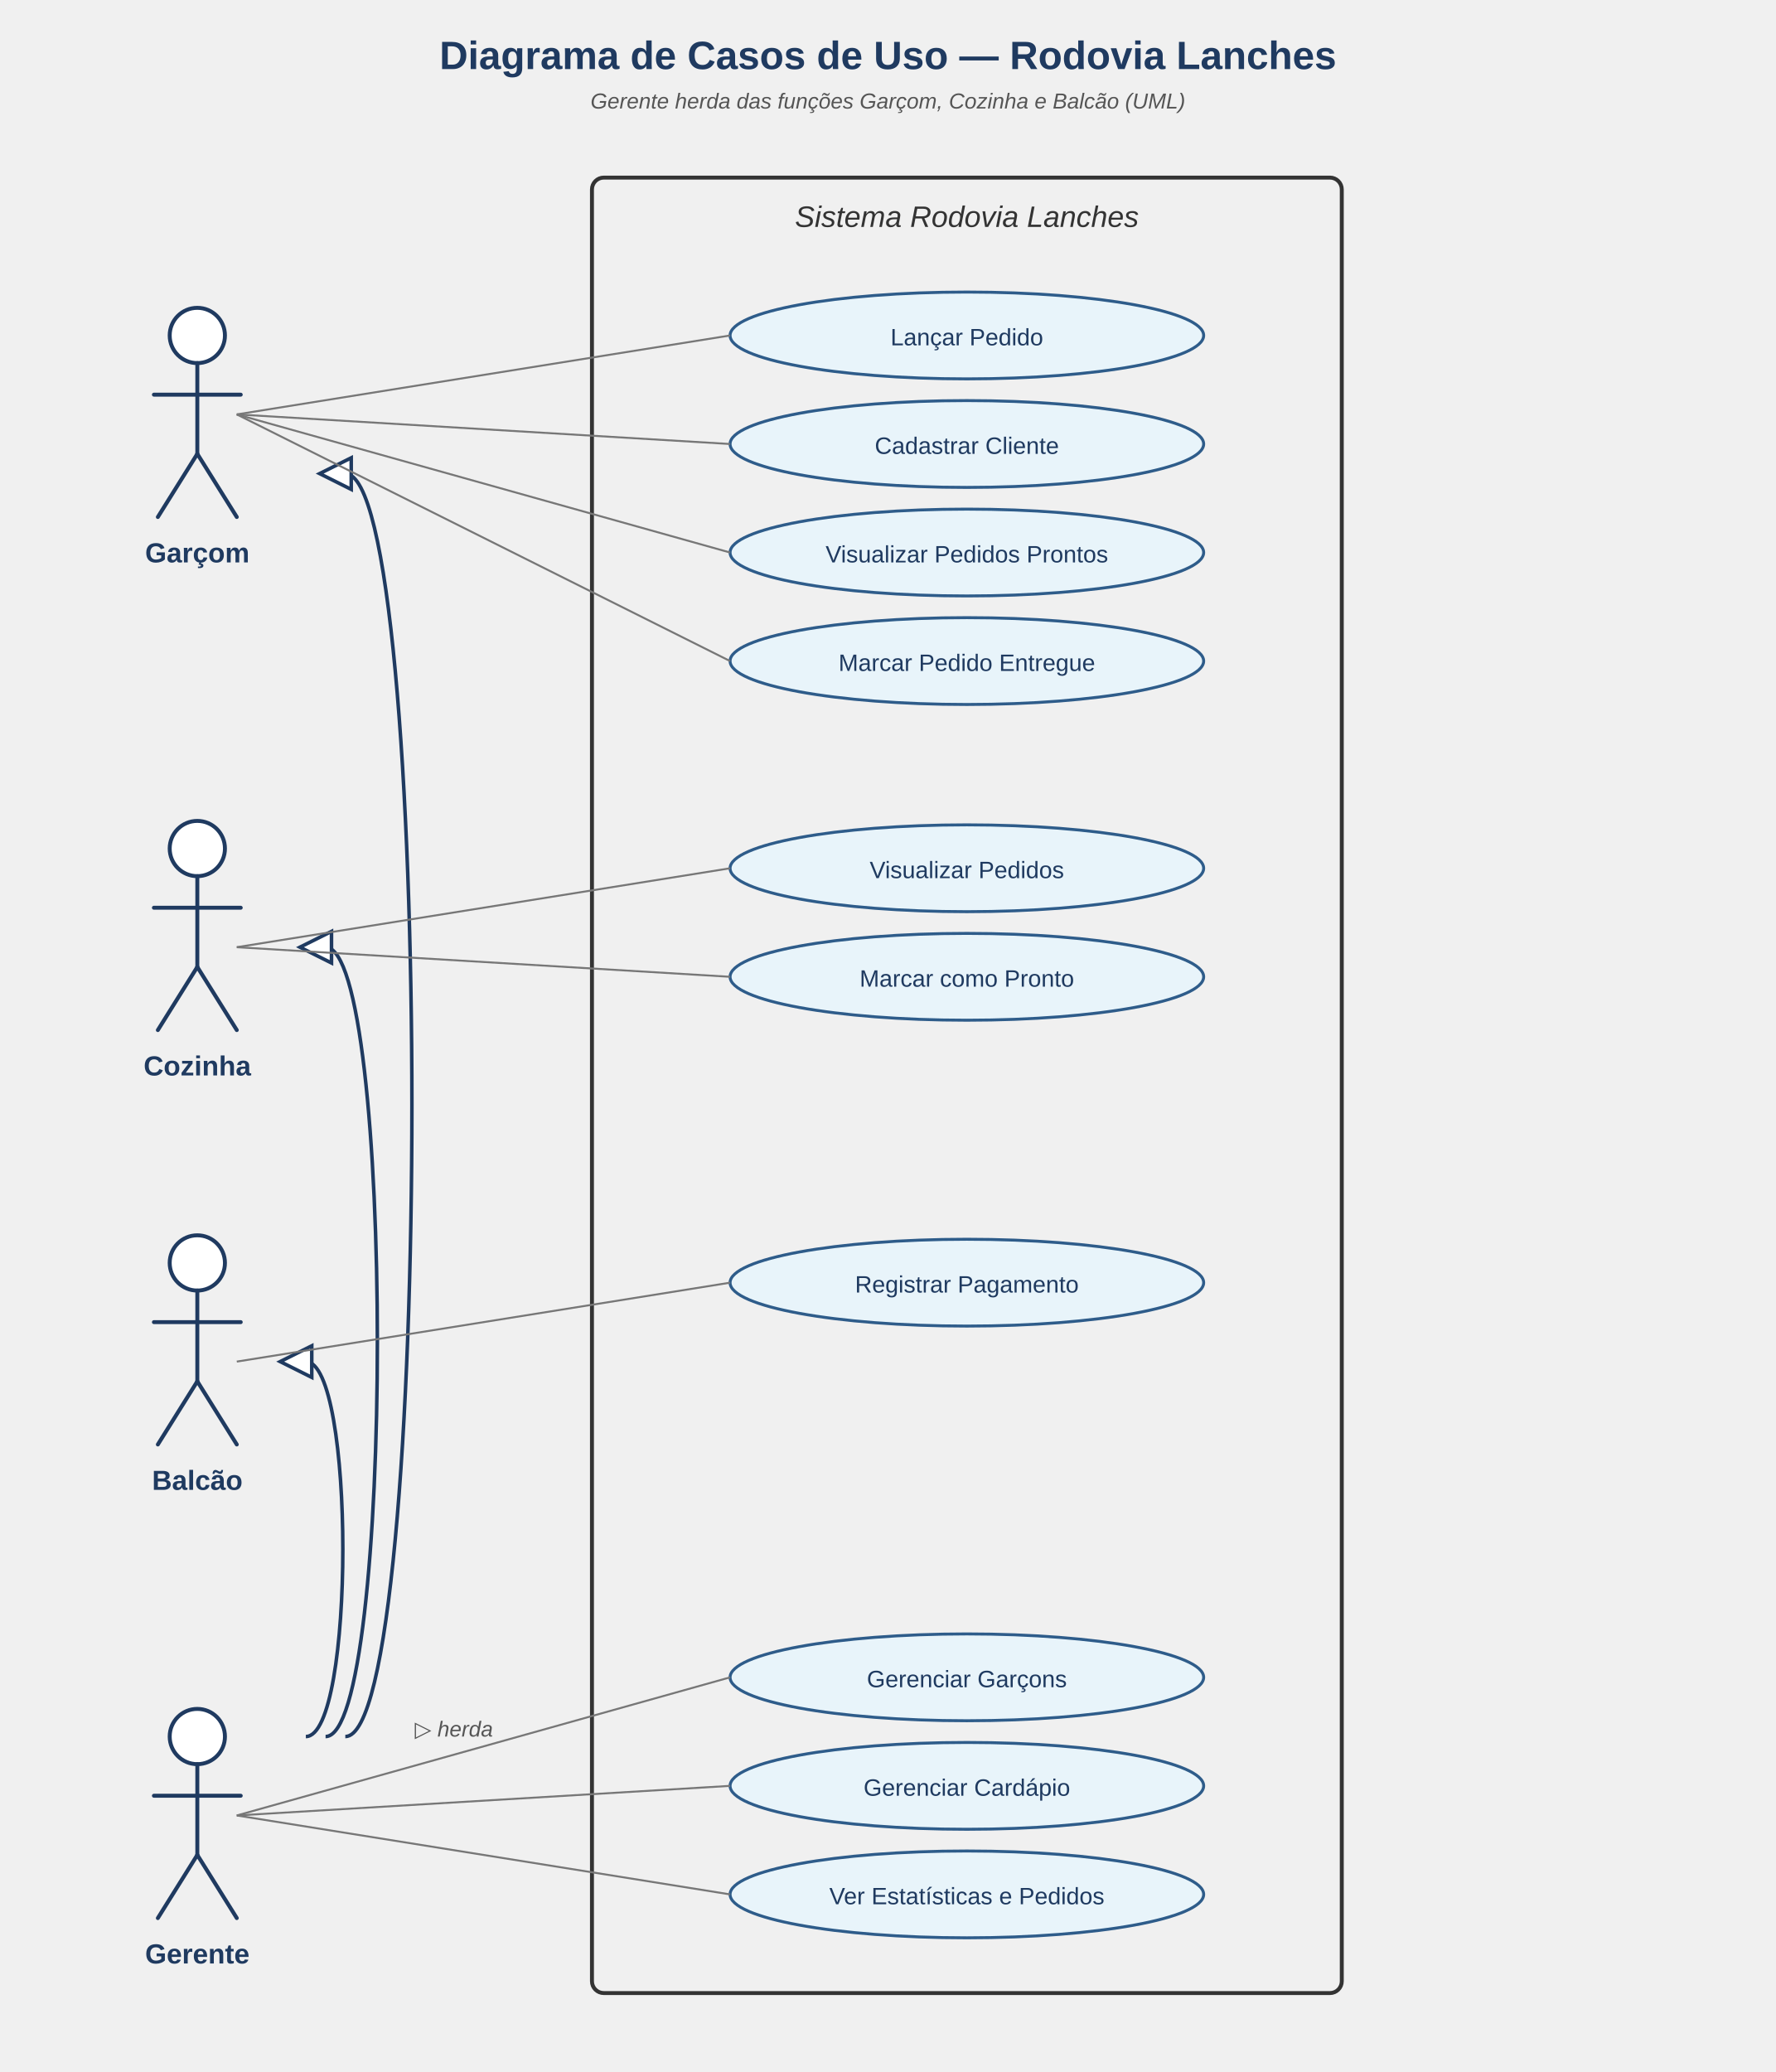
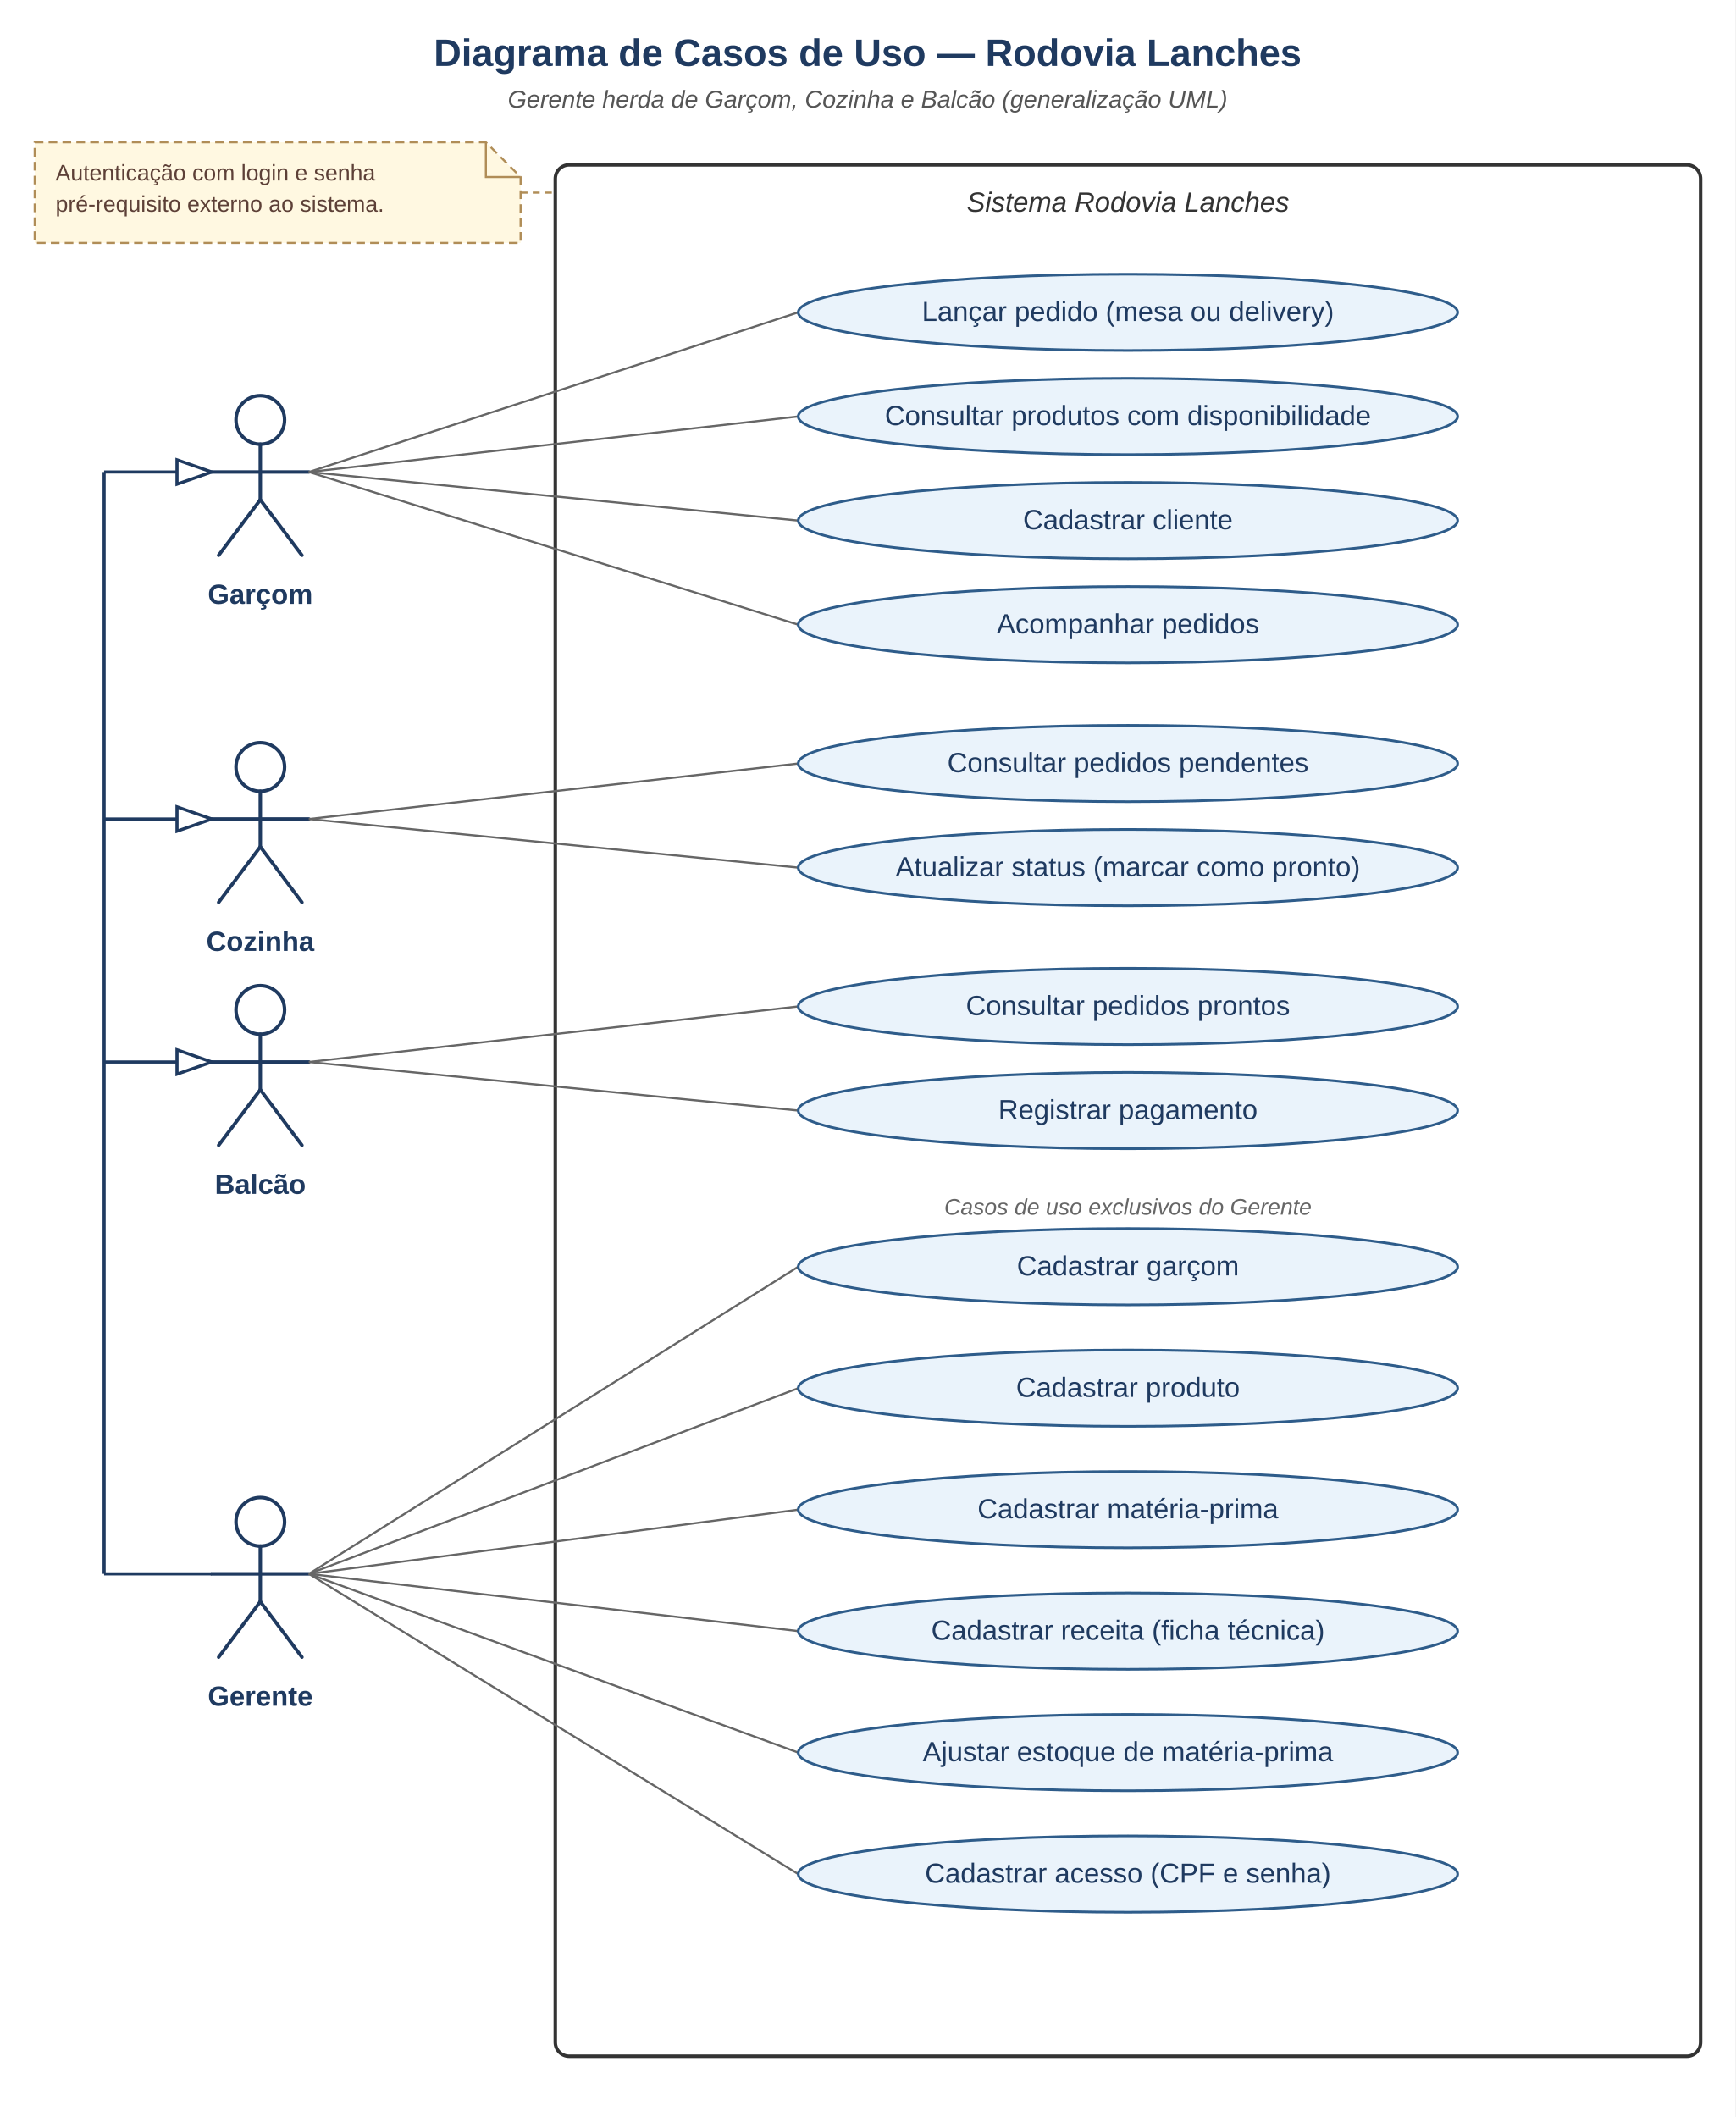
- <svg xmlns="http://www.w3.org/2000/svg" width="900" height="1050" viewBox="0 0 900 1050" font-family="Arial, sans-serif">
-   <style>
-     .actor-line  { stroke: #1F3A60; stroke-width: 2; fill: none; stroke-linecap: round; }
-     .actor-head  { fill: #fff; stroke: #1F3A60; stroke-width: 2; }
-     .actor-name  { font-size: 14px; font-weight: bold; fill: #1F3A60; text-anchor: middle; }
-     .uc          { fill: #E8F4FA; stroke: #2E5C8A; stroke-width: 1.5; }
-     .uc-text     { font-size: 12px; fill: #1F3A60; text-anchor: middle; }
-     .link        { stroke: #777; stroke-width: 1; }
-     .gen         { stroke: #1F3A60; stroke-width: 1.8; fill: none; }
-     .gen-tri     { fill: #fff; stroke: #1F3A60; stroke-width: 1.8; }
-     .sys-box     { fill: none; stroke: #333; stroke-width: 2; }
-     .sys-title   { font-size: 15px; font-style: italic; fill: #333; text-anchor: middle; }
-     .title       { font-size: 20px; font-weight: bold; fill: #1F3A60; text-anchor: middle; }
-     .note        { font-size: 11px; font-style: italic; fill: #555; text-anchor: middle; }
-     .group-label { font-size: 11px; font-style: italic; fill: #999; text-anchor: start; }
-   </style>
-   <text x="450" y="35" class="title">Diagrama de Casos de Uso — Rodovia Lanches</text>
-   <text x="450" y="55" class="note">Gerente herda das funções Garçom, Cozinha e Balcão (UML)</text>
-   <rect x="300" y="90" width="380" height="920" rx="6" class="sys-box" />
-   <text x="490" y="115" class="sys-title">Sistema Rodovia Lanches</text>
-   <g id="garcom">
-     <circle cx="100" cy="170" r="14" class="actor-head" />
-     <line x1="100" y1="184" x2="100" y2="230" class="actor-line" />
-     <line x1="78" y1="200" x2="122" y2="200" class="actor-line" />
-     <line x1="100" y1="230" x2="80" y2="262" class="actor-line" />
-     <line x1="100" y1="230" x2="120" y2="262" class="actor-line" />
-     <text x="100" y="285" class="actor-name">Garçom</text>
+ <svg xmlns="http://www.w3.org/2000/svg" width="1000" height="1220" viewBox="0 0 1000 1220" font-family="Arial, Helvetica, sans-serif">
+   <rect x="0" y="0" width="100%" height="100%" fill="#ffffff" />
+   <text x="500" y="38" font-size="22" font-weight="bold" fill="#1F3A60" text-anchor="middle">Diagrama de Casos de Uso — Rodovia Lanches</text>
+   <text x="500" y="62" font-size="14" font-style="italic" fill="#555" text-anchor="middle">Gerente herda de Garçom, Cozinha e Balcão (generalização UML)</text>
+   <path d="M20 82 L280 82 L300 102 L300 140 L20 140 Z" fill="#FFF8E1" stroke="#B08D57" stroke-width="1.2" stroke-dasharray="5 3" />
+   <path d="M280 82 L280 102 L300 102" fill="none" stroke="#B08D57" stroke-width="1.2" />
+   <text x="32" y="104" font-size="13" fill="#5D4037">Autenticação com login e senha</text>
+   <text x="32" y="122" font-size="13" fill="#5D4037">pré-requisito externo ao sistema.</text>
+   <line x1="300" y1="111" x2="320" y2="111" stroke="#B08D57" stroke-width="1.2" stroke-dasharray="4 3" />
+   <rect x="320" y="95" width="660" height="1090" rx="8" fill="none" stroke="#333333" stroke-width="2" />
+   <text x="650" y="122" font-size="16" font-style="italic" fill="#333333" text-anchor="middle">Sistema Rodovia Lanches</text>
+   <g id="ator-garcom">
+     <circle cx="150" cy="242" r="14" fill="#ffffff" stroke="#1F3A60" stroke-width="2" />
+     <line x1="150" y1="256" x2="150" y2="288" stroke="#1F3A60" stroke-width="2" stroke-linecap="round" />
+     <line x1="122" y1="272" x2="178" y2="272" stroke="#1F3A60" stroke-width="2" stroke-linecap="round" />
+     <line x1="150" y1="288" x2="126" y2="320" stroke="#1F3A60" stroke-width="2" stroke-linecap="round" />
+     <line x1="150" y1="288" x2="174" y2="320" stroke="#1F3A60" stroke-width="2" stroke-linecap="round" />
+     <text x="150" y="348" font-size="16" font-weight="bold" fill="#1F3A60" text-anchor="middle">Garçom</text>
  </g>
-   <g id="cozinha">
-     <circle cx="100" cy="430" r="14" class="actor-head" />
-     <line x1="100" y1="444" x2="100" y2="490" class="actor-line" />
-     <line x1="78" y1="460" x2="122" y2="460" class="actor-line" />
-     <line x1="100" y1="490" x2="80" y2="522" class="actor-line" />
-     <line x1="100" y1="490" x2="120" y2="522" class="actor-line" />
-     <text x="100" y="545" class="actor-name">Cozinha</text>
+   <g id="ator-cozinha">
+     <circle cx="150" cy="442" r="14" fill="#ffffff" stroke="#1F3A60" stroke-width="2" />
+     <line x1="150" y1="456" x2="150" y2="488" stroke="#1F3A60" stroke-width="2" stroke-linecap="round" />
+     <line x1="122" y1="472" x2="178" y2="472" stroke="#1F3A60" stroke-width="2" stroke-linecap="round" />
+     <line x1="150" y1="488" x2="126" y2="520" stroke="#1F3A60" stroke-width="2" stroke-linecap="round" />
+     <line x1="150" y1="488" x2="174" y2="520" stroke="#1F3A60" stroke-width="2" stroke-linecap="round" />
+     <text x="150" y="548" font-size="16" font-weight="bold" fill="#1F3A60" text-anchor="middle">Cozinha</text>
  </g>
-   <g id="balcao">
-     <circle cx="100" cy="640" r="14" class="actor-head" />
-     <line x1="100" y1="654" x2="100" y2="700" class="actor-line" />
-     <line x1="78" y1="670" x2="122" y2="670" class="actor-line" />
-     <line x1="100" y1="700" x2="80" y2="732" class="actor-line" />
-     <line x1="100" y1="700" x2="120" y2="732" class="actor-line" />
-     <text x="100" y="755" class="actor-name">Balcão</text>
+   <g id="ator-balcão">
+     <circle cx="150" cy="582" r="14" fill="#ffffff" stroke="#1F3A60" stroke-width="2" />
+     <line x1="150" y1="596" x2="150" y2="628" stroke="#1F3A60" stroke-width="2" stroke-linecap="round" />
+     <line x1="122" y1="612" x2="178" y2="612" stroke="#1F3A60" stroke-width="2" stroke-linecap="round" />
+     <line x1="150" y1="628" x2="126" y2="660" stroke="#1F3A60" stroke-width="2" stroke-linecap="round" />
+     <line x1="150" y1="628" x2="174" y2="660" stroke="#1F3A60" stroke-width="2" stroke-linecap="round" />
+     <text x="150" y="688" font-size="16" font-weight="bold" fill="#1F3A60" text-anchor="middle">Balcão</text>
  </g>
-   <g id="gerente">
-     <circle cx="100" cy="880" r="14" class="actor-head" />
-     <line x1="100" y1="894" x2="100" y2="940" class="actor-line" />
-     <line x1="78" y1="910" x2="122" y2="910" class="actor-line" />
-     <line x1="100" y1="940" x2="80" y2="972" class="actor-line" />
-     <line x1="100" y1="940" x2="120" y2="972" class="actor-line" />
-     <text x="100" y="995" class="actor-name">Gerente</text>
+   <g id="ator-gerente">
+     <circle cx="150" cy="877" r="14" fill="#ffffff" stroke="#1F3A60" stroke-width="2" />
+     <line x1="150" y1="891" x2="150" y2="923" stroke="#1F3A60" stroke-width="2" stroke-linecap="round" />
+     <line x1="122" y1="907" x2="178" y2="907" stroke="#1F3A60" stroke-width="2" stroke-linecap="round" />
+     <line x1="150" y1="923" x2="126" y2="955" stroke="#1F3A60" stroke-width="2" stroke-linecap="round" />
+     <line x1="150" y1="923" x2="174" y2="955" stroke="#1F3A60" stroke-width="2" stroke-linecap="round" />
+     <text x="150" y="983" font-size="16" font-weight="bold" fill="#1F3A60" text-anchor="middle">Gerente</text>
  </g>
-   <path d="M 175 880 C 220 880, 220 240, 175 240" class="gen" />
-   <polygon points="178,232 162,240 178,248" class="gen-tri" />
-   <path d="M 165 880 C 200 880, 200 480, 165 480" class="gen" />
-   <polygon points="168,472 152,480 168,488" class="gen-tri" />
-   <path d="M 155 880 C 180 880, 180 690, 155 690" class="gen" />
-   <polygon points="158,682 142,690 158,698" class="gen-tri" />
-   <text x="230" y="880" class="note" text-anchor="start">▷ herda</text>
-   <ellipse cx="490" cy="170" rx="120" ry="22" class="uc" />
-   <text x="490" y="175" class="uc-text">Lançar Pedido</text>
-   <ellipse cx="490" cy="225" rx="120" ry="22" class="uc" />
-   <text x="490" y="230" class="uc-text">Cadastrar Cliente</text>
-   <ellipse cx="490" cy="280" rx="120" ry="22" class="uc" />
-   <text x="490" y="285" class="uc-text">Visualizar Pedidos Prontos</text>
-   <ellipse cx="490" cy="335" rx="120" ry="22" class="uc" />
-   <text x="490" y="340" class="uc-text">Marcar Pedido Entregue</text>
-   <ellipse cx="490" cy="440" rx="120" ry="22" class="uc" />
-   <text x="490" y="445" class="uc-text">Visualizar Pedidos</text>
-   <ellipse cx="490" cy="495" rx="120" ry="22" class="uc" />
-   <text x="490" y="500" class="uc-text">Marcar como Pronto</text>
-   <ellipse cx="490" cy="650" rx="120" ry="22" class="uc" />
-   <text x="490" y="655" class="uc-text">Registrar Pagamento</text>
-   <ellipse cx="490" cy="850" rx="120" ry="22" class="uc" />
-   <text x="490" y="855" class="uc-text">Gerenciar Garçons</text>
-   <ellipse cx="490" cy="905" rx="120" ry="22" class="uc" />
-   <text x="490" y="910" class="uc-text">Gerenciar Cardápio</text>
-   <ellipse cx="490" cy="960" rx="120" ry="22" class="uc" />
-   <text x="490" y="965" class="uc-text">Ver Estatísticas e Pedidos</text>
-   <line x1="120" y1="210" x2="370" y2="170" class="link" />
-   <line x1="120" y1="210" x2="370" y2="225" class="link" />
-   <line x1="120" y1="210" x2="370" y2="280" class="link" />
-   <line x1="120" y1="210" x2="370" y2="335" class="link" />
-   <line x1="120" y1="480" x2="370" y2="440" class="link" />
-   <line x1="120" y1="480" x2="370" y2="495" class="link" />
-   <line x1="120" y1="690" x2="370" y2="650" class="link" />
-   <line x1="120" y1="920" x2="370" y2="850" class="link" />
-   <line x1="120" y1="920" x2="370" y2="905" class="link" />
-   <line x1="120" y1="920" x2="370" y2="960" class="link" />
+   <line x1="122" y1="907" x2="60" y2="907" stroke="#1F3A60" stroke-width="1.8" />
+   <line x1="60" y1="907" x2="60" y2="272" stroke="#1F3A60" stroke-width="1.8" />
+   <line x1="60" y1="272" x2="102" y2="272" stroke="#1F3A60" stroke-width="1.8" />
+   <polygon points="122,272 102,265 102,279" fill="#ffffff" stroke="#1F3A60" stroke-width="1.8" />
+   <line x1="60" y1="472" x2="102" y2="472" stroke="#1F3A60" stroke-width="1.8" />
+   <polygon points="122,472 102,465 102,479" fill="#ffffff" stroke="#1F3A60" stroke-width="1.8" />
+   <line x1="60" y1="612" x2="102" y2="612" stroke="#1F3A60" stroke-width="1.8" />
+   <polygon points="122,612 102,605 102,619" fill="#ffffff" stroke="#1F3A60" stroke-width="1.8" />
+   <line x1="178" y1="272" x2="460" y2="180" stroke="#666666" stroke-width="1.2" />
+   <line x1="178" y1="272" x2="460" y2="240" stroke="#666666" stroke-width="1.2" />
+   <line x1="178" y1="272" x2="460" y2="300" stroke="#666666" stroke-width="1.2" />
+   <line x1="178" y1="272" x2="460" y2="360" stroke="#666666" stroke-width="1.2" />
+   <line x1="178" y1="472" x2="460" y2="440" stroke="#666666" stroke-width="1.2" />
+   <line x1="178" y1="472" x2="460" y2="500" stroke="#666666" stroke-width="1.2" />
+   <line x1="178" y1="612" x2="460" y2="580" stroke="#666666" stroke-width="1.2" />
+   <line x1="178" y1="612" x2="460" y2="640" stroke="#666666" stroke-width="1.2" />
+   <line x1="178" y1="907" x2="460" y2="730" stroke="#666666" stroke-width="1.2" />
+   <line x1="178" y1="907" x2="460" y2="800" stroke="#666666" stroke-width="1.2" />
+   <line x1="178" y1="907" x2="460" y2="870" stroke="#666666" stroke-width="1.2" />
+   <line x1="178" y1="907" x2="460" y2="940" stroke="#666666" stroke-width="1.2" />
+   <line x1="178" y1="907" x2="460" y2="1010" stroke="#666666" stroke-width="1.2" />
+   <line x1="178" y1="907" x2="460" y2="1080" stroke="#666666" stroke-width="1.2" />
+   <ellipse cx="650" cy="180" rx="190" ry="22" fill="#EAF3FB" stroke="#2E5C8A" stroke-width="1.5" />
+   <text x="650" y="185" font-size="16" fill="#1F3A60" text-anchor="middle">Lançar pedido (mesa ou delivery)</text>
+   <ellipse cx="650" cy="240" rx="190" ry="22" fill="#EAF3FB" stroke="#2E5C8A" stroke-width="1.5" />
+   <text x="650" y="245" font-size="16" fill="#1F3A60" text-anchor="middle">Consultar produtos com disponibilidade</text>
+   <ellipse cx="650" cy="300" rx="190" ry="22" fill="#EAF3FB" stroke="#2E5C8A" stroke-width="1.5" />
+   <text x="650" y="305" font-size="16" fill="#1F3A60" text-anchor="middle">Cadastrar cliente</text>
+   <ellipse cx="650" cy="360" rx="190" ry="22" fill="#EAF3FB" stroke="#2E5C8A" stroke-width="1.5" />
+   <text x="650" y="365" font-size="16" fill="#1F3A60" text-anchor="middle">Acompanhar pedidos</text>
+   <ellipse cx="650" cy="440" rx="190" ry="22" fill="#EAF3FB" stroke="#2E5C8A" stroke-width="1.5" />
+   <text x="650" y="445" font-size="16" fill="#1F3A60" text-anchor="middle">Consultar pedidos pendentes</text>
+   <ellipse cx="650" cy="500" rx="190" ry="22" fill="#EAF3FB" stroke="#2E5C8A" stroke-width="1.5" />
+   <text x="650" y="505" font-size="16" fill="#1F3A60" text-anchor="middle">Atualizar status (marcar como pronto)</text>
+   <ellipse cx="650" cy="580" rx="190" ry="22" fill="#EAF3FB" stroke="#2E5C8A" stroke-width="1.5" />
+   <text x="650" y="585" font-size="16" fill="#1F3A60" text-anchor="middle">Consultar pedidos prontos</text>
+   <ellipse cx="650" cy="640" rx="190" ry="22" fill="#EAF3FB" stroke="#2E5C8A" stroke-width="1.5" />
+   <text x="650" y="645" font-size="16" fill="#1F3A60" text-anchor="middle">Registrar pagamento</text>
+   <text x="650" y="700" font-size="13" font-style="italic" fill="#666666" text-anchor="middle">Casos de uso exclusivos do Gerente</text>
+   <ellipse cx="650" cy="730" rx="190" ry="22" fill="#EAF3FB" stroke="#2E5C8A" stroke-width="1.5" />
+   <text x="650" y="735" font-size="16" fill="#1F3A60" text-anchor="middle">Cadastrar garçom</text>
+   <ellipse cx="650" cy="800" rx="190" ry="22" fill="#EAF3FB" stroke="#2E5C8A" stroke-width="1.5" />
+   <text x="650" y="805" font-size="16" fill="#1F3A60" text-anchor="middle">Cadastrar produto</text>
+   <ellipse cx="650" cy="870" rx="190" ry="22" fill="#EAF3FB" stroke="#2E5C8A" stroke-width="1.5" />
+   <text x="650" y="875" font-size="16" fill="#1F3A60" text-anchor="middle">Cadastrar matéria-prima</text>
+   <ellipse cx="650" cy="940" rx="190" ry="22" fill="#EAF3FB" stroke="#2E5C8A" stroke-width="1.5" />
+   <text x="650" y="945" font-size="16" fill="#1F3A60" text-anchor="middle">Cadastrar receita (ficha técnica)</text>
+   <ellipse cx="650" cy="1010" rx="190" ry="22" fill="#EAF3FB" stroke="#2E5C8A" stroke-width="1.5" />
+   <text x="650" y="1015" font-size="16" fill="#1F3A60" text-anchor="middle">Ajustar estoque de matéria-prima</text>
+   <ellipse cx="650" cy="1080" rx="190" ry="22" fill="#EAF3FB" stroke="#2E5C8A" stroke-width="1.5" />
+   <text x="650" y="1085" font-size="16" fill="#1F3A60" text-anchor="middle">Cadastrar acesso (CPF e senha)</text>
</svg>
